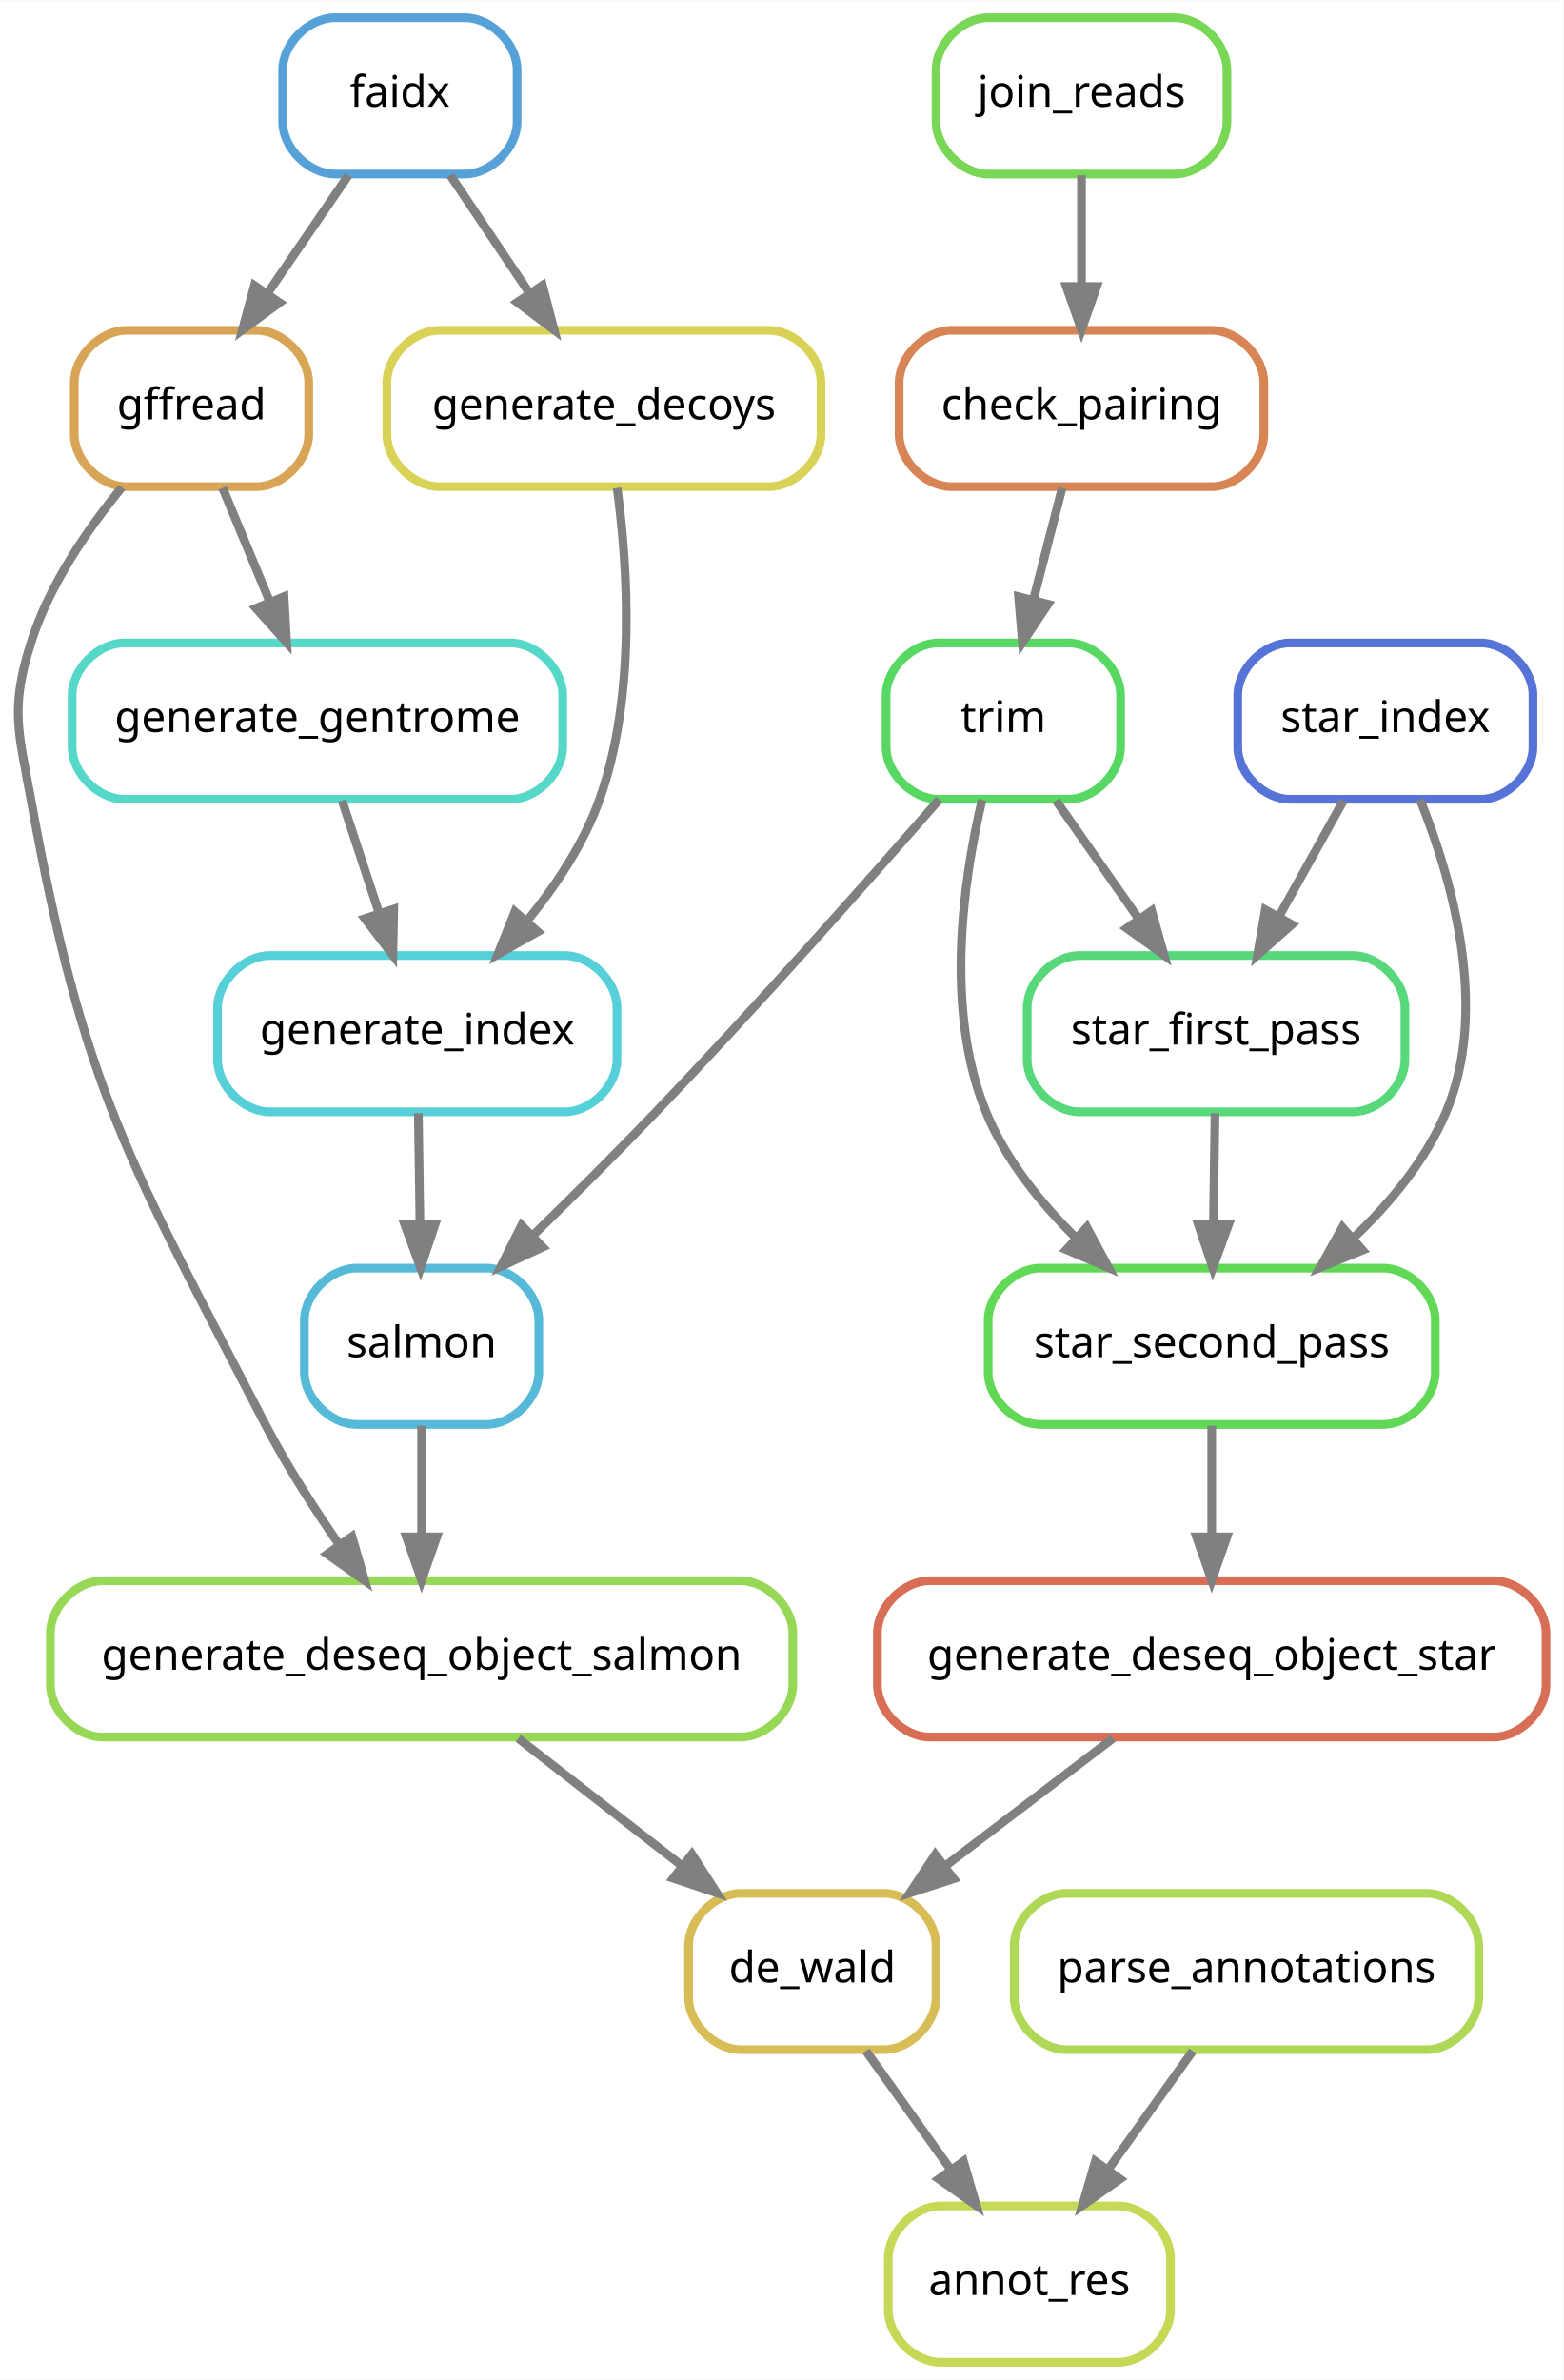
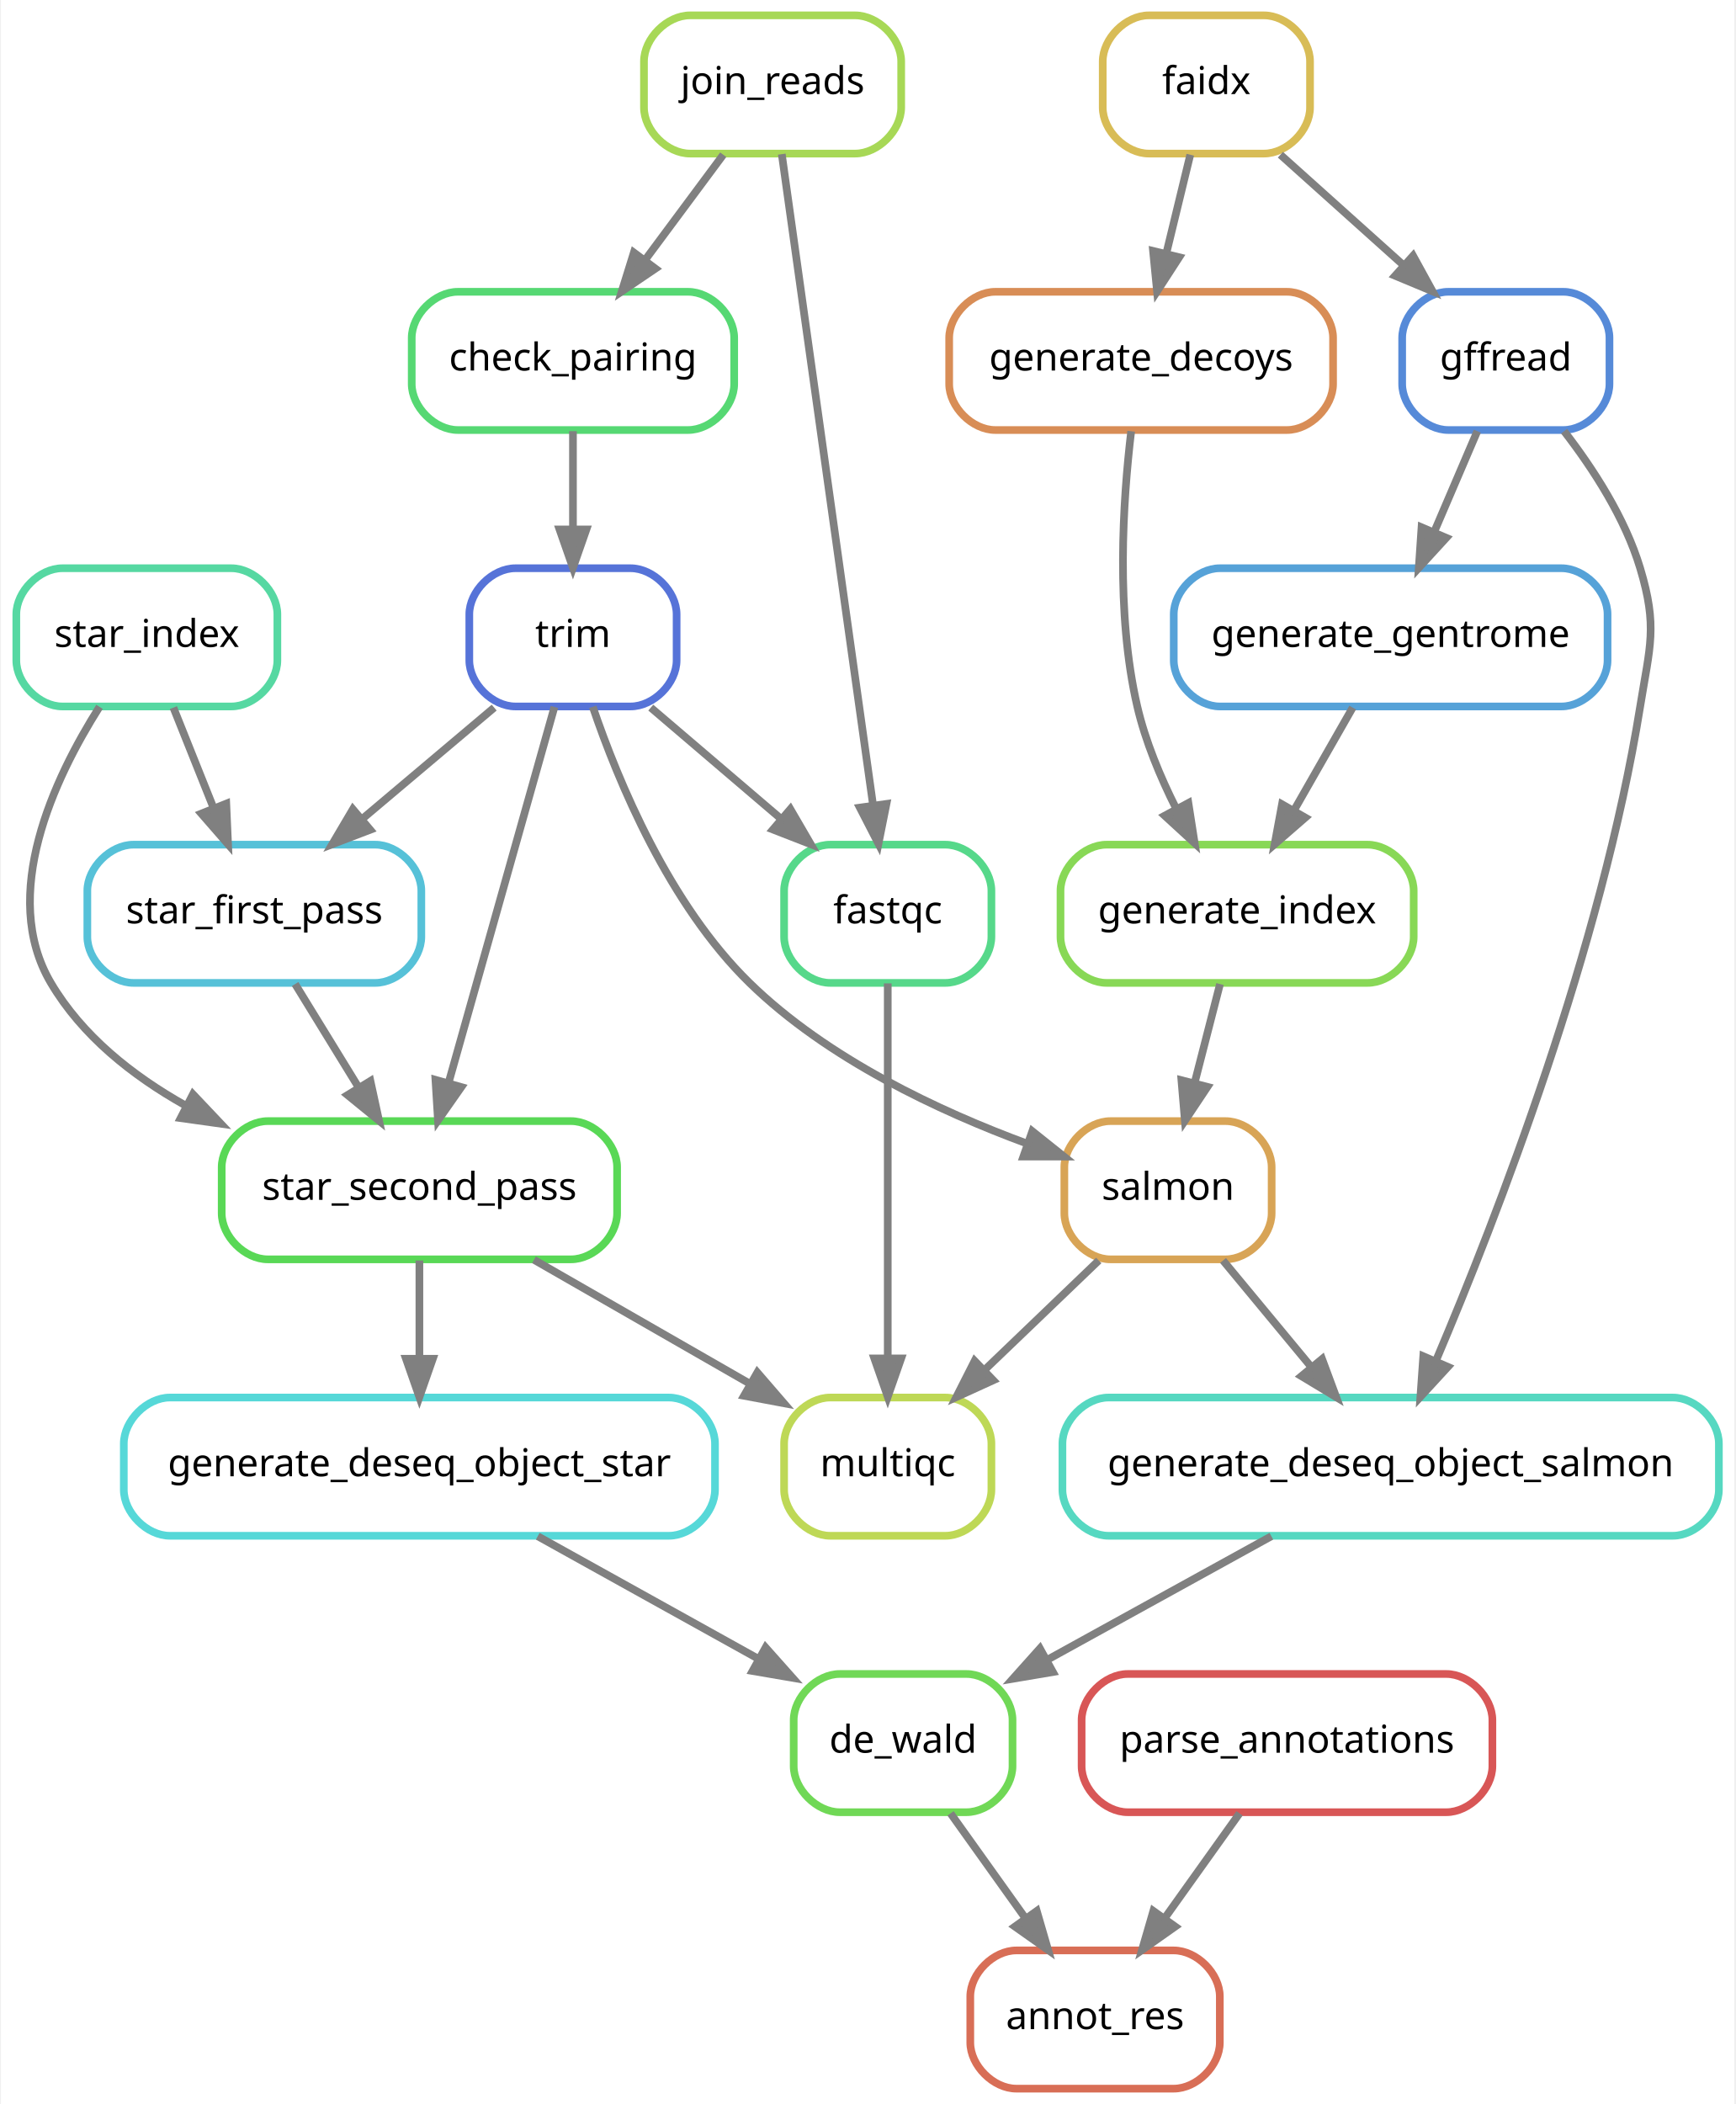
- <svg xmlns="http://www.w3.org/2000/svg" width="360pt" height="548pt" viewBox="0.00 0.00 360.11 548.00">
+ <svg xmlns="http://www.w3.org/2000/svg" width="452pt" height="548pt" viewBox="0.00 0.00 451.50 548.00">
  <g id="graph0" class="graph" transform="scale(1 1) rotate(0) translate(4 544)">
-     <polygon fill="white" stroke="transparent" points="-4,4 -4,-544 356.11,-544 356.11,4 -4,4" />
+     <polygon fill="white" stroke="transparent" points="-4,4 -4,-544 447.5,-544 447.5,4 -4,4" />
    <g id="node1" class="node">
-       <path fill="none" stroke="#c6d856" stroke-width="2" d="M253.61,-36C253.61,-36 212.61,-36 212.61,-36 206.61,-36 200.61,-30 200.61,-24 200.61,-24 200.61,-12 200.61,-12 200.61,-6 206.61,0 212.61,0 212.61,0 253.61,0 253.61,0 259.61,0 265.61,-6 265.61,-12 265.61,-12 265.61,-24 265.61,-24 265.61,-30 259.61,-36 253.61,-36" />
-       <text text-anchor="middle" x="233.11" y="-15.5" font-family="sans" font-size="10.00">annot_res</text>
+       <path fill="none" stroke="#d86e56" stroke-width="2" d="M301.5,-36C301.5,-36 260.5,-36 260.5,-36 254.5,-36 248.5,-30 248.5,-24 248.5,-24 248.5,-12 248.5,-12 248.5,-6 254.5,0 260.5,0 260.5,0 301.5,0 301.5,0 307.5,0 313.5,-6 313.5,-12 313.5,-12 313.5,-24 313.5,-24 313.5,-30 307.5,-36 301.5,-36" />
+       <text text-anchor="middle" x="281" y="-15.5" font-family="sans" font-size="10.00">annot_res</text>
    </g>
    <g id="node2" class="node">
-       <path fill="none" stroke="#d8bc56" stroke-width="2" d="M199.61,-108C199.61,-108 166.61,-108 166.61,-108 160.61,-108 154.61,-102 154.61,-96 154.61,-96 154.61,-84 154.61,-84 154.61,-78 160.61,-72 166.61,-72 166.61,-72 199.61,-72 199.61,-72 205.61,-72 211.61,-78 211.61,-84 211.61,-84 211.61,-96 211.61,-96 211.61,-102 205.61,-108 199.61,-108" />
-       <text text-anchor="middle" x="183.11" y="-87.5" font-family="sans" font-size="10.00">de_wald</text>
+       <path fill="none" stroke="#bed856" stroke-width="2" d="M242,-180C242,-180 212,-180 212,-180 206,-180 200,-174 200,-168 200,-168 200,-156 200,-156 200,-150 206,-144 212,-144 212,-144 242,-144 242,-144 248,-144 254,-150 254,-156 254,-156 254,-168 254,-168 254,-174 248,-180 242,-180" />
+       <text text-anchor="middle" x="227" y="-159.5" font-family="sans" font-size="10.00">multiqc</text>
+     </g>
+     <g id="node3" class="node">
+       <path fill="none" stroke="#70d856" stroke-width="2" d="M247.5,-108C247.5,-108 214.5,-108 214.5,-108 208.5,-108 202.5,-102 202.5,-96 202.5,-96 202.5,-84 202.5,-84 202.5,-78 208.5,-72 214.5,-72 214.5,-72 247.5,-72 247.5,-72 253.5,-72 259.5,-78 259.5,-84 259.5,-84 259.5,-96 259.5,-96 259.5,-102 253.5,-108 247.5,-108" />
+       <text text-anchor="middle" x="231" y="-87.5" font-family="sans" font-size="10.00">de_wald</text>
    </g>
    <g id="edge2" class="edge">
-       <path fill="none" stroke="grey" stroke-width="2" d="M195.47,-71.7C201.35,-63.47 208.48,-53.48 214.96,-44.42" />
-       <polygon fill="grey" stroke="grey" stroke-width="2" points="217.93,-46.28 220.9,-36.1 212.24,-42.21 217.93,-46.28" />
+       <path fill="none" stroke="grey" stroke-width="2" d="M243.36,-71.7C249.23,-63.47 256.37,-53.48 262.84,-44.42" />
+       <polygon fill="grey" stroke="grey" stroke-width="2" points="265.82,-46.28 268.78,-36.1 260.12,-42.21 265.82,-46.28" />
    </g>
-     <g id="node3" class="node">
-       <path fill="none" stroke="#afd856" stroke-width="2" d="M324.61,-108C324.61,-108 241.61,-108 241.61,-108 235.61,-108 229.61,-102 229.61,-96 229.61,-96 229.61,-84 229.61,-84 229.61,-78 235.61,-72 241.61,-72 241.61,-72 324.61,-72 324.61,-72 330.61,-72 336.61,-78 336.61,-84 336.61,-84 336.61,-96 336.61,-96 336.61,-102 330.61,-108 324.61,-108" />
-       <text text-anchor="middle" x="283.11" y="-87.5" font-family="sans" font-size="10.00">parse_annotations</text>
+     <g id="node4" class="node">
+       <path fill="none" stroke="#d85656" stroke-width="2" d="M372.5,-108C372.5,-108 289.5,-108 289.5,-108 283.5,-108 277.5,-102 277.5,-96 277.5,-96 277.5,-84 277.5,-84 277.5,-78 283.5,-72 289.5,-72 289.5,-72 372.5,-72 372.5,-72 378.5,-72 384.5,-78 384.5,-84 384.5,-84 384.5,-96 384.5,-96 384.5,-102 378.5,-108 372.5,-108" />
+       <text text-anchor="middle" x="331" y="-87.5" font-family="sans" font-size="10.00">parse_annotations</text>
    </g>
    <g id="edge1" class="edge">
-       <path fill="none" stroke="grey" stroke-width="2" d="M270.75,-71.7C264.88,-63.47 257.74,-53.48 251.27,-44.42" />
-       <polygon fill="grey" stroke="grey" stroke-width="2" points="253.99,-42.21 245.33,-36.1 248.3,-46.28 253.99,-42.21" />
+       <path fill="none" stroke="grey" stroke-width="2" d="M318.64,-71.7C312.77,-63.47 305.63,-53.48 299.16,-44.42" />
+       <polygon fill="grey" stroke="grey" stroke-width="2" points="301.88,-42.21 293.22,-36.1 296.18,-46.28 301.88,-42.21" />
    </g>
-     <g id="node4" class="node">
-       <path fill="none" stroke="#97d856" stroke-width="2" d="M166.61,-180C166.61,-180 19.61,-180 19.61,-180 13.61,-180 7.61,-174 7.61,-168 7.61,-168 7.61,-156 7.61,-156 7.61,-150 13.61,-144 19.61,-144 19.61,-144 166.61,-144 166.61,-144 172.61,-144 178.61,-150 178.61,-156 178.61,-156 178.61,-168 178.61,-168 178.61,-174 172.61,-180 166.61,-180" />
-       <text text-anchor="middle" x="93.11" y="-159.5" font-family="sans" font-size="10.00">generate_deseq_object_salmon</text>
+     <g id="node5" class="node">
+       <path fill="none" stroke="#56d88a" stroke-width="2" d="M242,-324C242,-324 212,-324 212,-324 206,-324 200,-318 200,-312 200,-312 200,-300 200,-300 200,-294 206,-288 212,-288 212,-288 242,-288 242,-288 248,-288 254,-294 254,-300 254,-300 254,-312 254,-312 254,-318 248,-324 242,-324" />
+       <text text-anchor="middle" x="227" y="-303.5" font-family="sans" font-size="10.00">fastqc</text>
+     </g>
+     <g id="edge4" class="edge">
+       <path fill="none" stroke="grey" stroke-width="2" d="M227,-287.87C227,-263.67 227,-219.21 227,-190.39" />
+       <polygon fill="grey" stroke="grey" stroke-width="2" points="230.5,-190.19 227,-180.19 223.5,-190.19 230.5,-190.19" />
+     </g>
+     <g id="node6" class="node">
+       <path fill="none" stroke="#d8a456" stroke-width="2" d="M315,-252C315,-252 285,-252 285,-252 279,-252 273,-246 273,-240 273,-240 273,-228 273,-228 273,-222 279,-216 285,-216 285,-216 315,-216 315,-216 321,-216 327,-222 327,-228 327,-228 327,-240 327,-240 327,-246 321,-252 315,-252" />
+       <text text-anchor="middle" x="300" y="-231.5" font-family="sans" font-size="10.00">salmon</text>
    </g>
    <g id="edge3" class="edge">
-       <path fill="none" stroke="grey" stroke-width="2" d="M115.36,-143.7C126.7,-134.88 140.64,-124.03 152.93,-114.47" />
-       <polygon fill="grey" stroke="grey" stroke-width="2" points="155.38,-117.01 161.12,-108.1 151.08,-111.48 155.38,-117.01" />
+       <path fill="none" stroke="grey" stroke-width="2" d="M281.96,-215.7C272.94,-207.05 261.88,-196.45 252.06,-187.03" />
+       <polygon fill="grey" stroke="grey" stroke-width="2" points="254.48,-184.5 244.84,-180.1 249.63,-189.55 254.48,-184.5" />
    </g>
-     <g id="node5" class="node">
-       <path fill="none" stroke="#d86e56" stroke-width="2" d="M340.11,-180C340.11,-180 210.11,-180 210.11,-180 204.11,-180 198.11,-174 198.11,-168 198.11,-168 198.11,-156 198.11,-156 198.11,-150 204.11,-144 210.11,-144 210.11,-144 340.11,-144 340.11,-144 346.11,-144 352.11,-150 352.11,-156 352.11,-156 352.11,-168 352.11,-168 352.11,-174 346.11,-180 340.11,-180" />
-       <text text-anchor="middle" x="275.11" y="-159.5" font-family="sans" font-size="10.00">generate_deseq_object_star</text>
+     <g id="node8" class="node">
+       <path fill="none" stroke="#56d8c1" stroke-width="2" d="M431.5,-180C431.5,-180 284.5,-180 284.5,-180 278.5,-180 272.5,-174 272.5,-168 272.5,-168 272.5,-156 272.5,-156 272.5,-150 278.5,-144 284.5,-144 284.5,-144 431.5,-144 431.5,-144 437.5,-144 443.5,-150 443.5,-156 443.5,-156 443.5,-168 443.5,-168 443.5,-174 437.5,-180 431.5,-180" />
+       <text text-anchor="middle" x="358" y="-159.5" font-family="sans" font-size="10.00">generate_deseq_object_salmon</text>
    </g>
-     <g id="edge4" class="edge">
-       <path fill="none" stroke="grey" stroke-width="2" d="M252.37,-143.7C240.67,-134.8 226.25,-123.82 213.6,-114.2" />
-       <polygon fill="grey" stroke="grey" stroke-width="2" points="215.67,-111.37 205.59,-108.1 211.43,-116.94 215.67,-111.37" />
+     <g id="edge15" class="edge">
+       <path fill="none" stroke="grey" stroke-width="2" d="M314.34,-215.7C321.29,-207.3 329.77,-197.07 337.4,-187.86" />
+       <polygon fill="grey" stroke="grey" stroke-width="2" points="340.14,-190.04 343.83,-180.1 334.75,-185.57 340.14,-190.04" />
    </g>
-     <g id="node6" class="node">
-       <path fill="none" stroke="#56b9d8" stroke-width="2" d="M108.11,-252C108.11,-252 78.11,-252 78.11,-252 72.11,-252 66.11,-246 66.11,-240 66.11,-240 66.11,-228 66.11,-228 66.11,-222 72.11,-216 78.11,-216 78.11,-216 108.11,-216 108.11,-216 114.11,-216 120.11,-222 120.11,-228 120.11,-228 120.11,-240 120.11,-240 120.11,-246 114.11,-252 108.11,-252" />
-       <text text-anchor="middle" x="93.11" y="-231.5" font-family="sans" font-size="10.00">salmon</text>
+     <g id="node7" class="node">
+       <path fill="none" stroke="#59d856" stroke-width="2" d="M144.5,-252C144.5,-252 65.5,-252 65.5,-252 59.5,-252 53.5,-246 53.5,-240 53.5,-240 53.5,-228 53.5,-228 53.5,-222 59.5,-216 65.5,-216 65.5,-216 144.5,-216 144.5,-216 150.5,-216 156.5,-222 156.5,-228 156.5,-228 156.5,-240 156.5,-240 156.5,-246 150.5,-252 144.5,-252" />
+       <text text-anchor="middle" x="105" y="-231.5" font-family="sans" font-size="10.00">star_second_pass</text>
+     </g>
+     <g id="edge5" class="edge">
+       <path fill="none" stroke="grey" stroke-width="2" d="M134.84,-215.88C151.78,-206.16 173.11,-193.92 190.97,-183.67" />
+       <polygon fill="grey" stroke="grey" stroke-width="2" points="193.03,-186.53 199.96,-178.51 189.55,-180.46 193.03,-186.53" />
+     </g>
+     <g id="node9" class="node">
+       <path fill="none" stroke="#56d8d8" stroke-width="2" d="M170,-180C170,-180 40,-180 40,-180 34,-180 28,-174 28,-168 28,-168 28,-156 28,-156 28,-150 34,-144 40,-144 40,-144 170,-144 170,-144 176,-144 182,-150 182,-156 182,-156 182,-168 182,-168 182,-174 176,-180 170,-180" />
+       <text text-anchor="middle" x="105" y="-159.5" font-family="sans" font-size="10.00">generate_deseq_object_star</text>
+     </g>
+     <g id="edge17" class="edge">
+       <path fill="none" stroke="grey" stroke-width="2" d="M105,-215.7C105,-207.98 105,-198.71 105,-190.11" />
+       <polygon fill="grey" stroke="grey" stroke-width="2" points="108.5,-190.1 105,-180.1 101.5,-190.1 108.5,-190.1" />
    </g>
    <g id="edge6" class="edge">
-       <path fill="none" stroke="grey" stroke-width="2" d="M93.11,-215.7C93.11,-207.98 93.11,-198.71 93.11,-190.11" />
-       <polygon fill="grey" stroke="grey" stroke-width="2" points="96.61,-190.1 93.11,-180.1 89.61,-190.1 96.61,-190.1" />
+       <path fill="none" stroke="grey" stroke-width="2" d="M326.93,-143.88C309.26,-134.14 287.01,-121.87 268.39,-111.61" />
+       <polygon fill="grey" stroke="grey" stroke-width="2" points="270.02,-108.51 259.58,-106.75 266.64,-114.64 270.02,-108.51" />
    </g>
-     <g id="node7" class="node">
-       <path fill="none" stroke="#d8a456" stroke-width="2" d="M55.11,-468C55.11,-468 25.11,-468 25.11,-468 19.11,-468 13.11,-462 13.11,-456 13.11,-456 13.11,-444 13.11,-444 13.11,-438 19.11,-432 25.11,-432 25.11,-432 55.11,-432 55.11,-432 61.11,-432 67.11,-438 67.11,-444 67.11,-444 67.11,-456 67.11,-456 67.11,-462 61.11,-468 55.11,-468" />
-       <text text-anchor="middle" x="40.11" y="-447.5" font-family="sans" font-size="10.00">gffread</text>
+     <g id="edge7" class="edge">
+       <path fill="none" stroke="grey" stroke-width="2" d="M135.82,-143.88C153.15,-134.25 174.91,-122.16 193.26,-111.97" />
+       <polygon fill="grey" stroke="grey" stroke-width="2" points="195.18,-114.9 202.22,-106.99 191.78,-108.78 195.18,-114.9" />
    </g>
-     <g id="edge5" class="edge">
-       <path fill="none" stroke="grey" stroke-width="2" d="M24.08,-431.85C16.1,-422.12 7.29,-409.27 3.11,-396 -1.69,-380.74 0.26,-375.74 3.11,-360 15.31,-292.74 25.69,-276.7 57.11,-216 61.97,-206.62 68.18,-196.9 74.07,-188.39" />
-       <polygon fill="grey" stroke="grey" stroke-width="2" points="77.08,-190.19 80.02,-180.02 71.38,-186.14 77.08,-190.19" />
+     <g id="node10" class="node">
+       <path fill="none" stroke="#a7d856" stroke-width="2" d="M218.5,-540C218.5,-540 175.5,-540 175.5,-540 169.5,-540 163.5,-534 163.5,-528 163.5,-528 163.5,-516 163.5,-516 163.5,-510 169.5,-504 175.5,-504 175.5,-504 218.5,-504 218.5,-504 224.5,-504 230.5,-510 230.5,-516 230.5,-516 230.5,-528 230.5,-528 230.5,-534 224.5,-540 218.5,-540" />
+       <text text-anchor="middle" x="197" y="-519.5" font-family="sans" font-size="10.00">join_reads</text>
+     </g>
+     <g id="edge8" class="edge">
+       <path fill="none" stroke="grey" stroke-width="2" d="M199.4,-503.85C204.59,-466.83 216.88,-379.18 223.16,-334.39" />
+       <polygon fill="grey" stroke="grey" stroke-width="2" points="226.66,-334.62 224.58,-324.23 219.73,-333.65 226.66,-334.62" />
+     </g>
+     <g id="node16" class="node">
+       <path fill="none" stroke="#56d873" stroke-width="2" d="M175,-468C175,-468 115,-468 115,-468 109,-468 103,-462 103,-456 103,-456 103,-444 103,-444 103,-438 109,-432 115,-432 115,-432 175,-432 175,-432 181,-432 187,-438 187,-444 187,-444 187,-456 187,-456 187,-462 181,-468 175,-468" />
+       <text text-anchor="middle" x="145" y="-447.5" font-family="sans" font-size="10.00">check_pairing</text>
+     </g>
+     <g id="edge24" class="edge">
+       <path fill="none" stroke="grey" stroke-width="2" d="M184.15,-503.7C177.97,-495.39 170.46,-485.28 163.68,-476.14" />
+       <polygon fill="grey" stroke="grey" stroke-width="2" points="166.48,-474.04 157.71,-468.1 160.86,-478.22 166.48,-474.04" />
+     </g>
+     <g id="node11" class="node">
+       <path fill="none" stroke="#5673d8" stroke-width="2" d="M160,-396C160,-396 130,-396 130,-396 124,-396 118,-390 118,-384 118,-384 118,-372 118,-372 118,-366 124,-360 130,-360 130,-360 160,-360 160,-360 166,-360 172,-366 172,-372 172,-372 172,-384 172,-384 172,-390 166,-396 160,-396" />
+       <text text-anchor="middle" x="145" y="-375.5" font-family="sans" font-size="10.00">trim</text>
+     </g>
+     <g id="edge9" class="edge">
+       <path fill="none" stroke="grey" stroke-width="2" d="M165.27,-359.7C175.5,-350.97 188.06,-340.24 199.18,-330.75" />
+       <polygon fill="grey" stroke="grey" stroke-width="2" points="201.63,-333.26 206.96,-324.1 197.09,-327.94 201.63,-333.26" />
+     </g>
+     <g id="edge10" class="edge">
+       <path fill="none" stroke="grey" stroke-width="2" d="M150.16,-359.91C156.81,-340.36 170.09,-308.41 191,-288 211.29,-268.2 240.42,-254.56 263.46,-246.08" />
+       <polygon fill="grey" stroke="grey" stroke-width="2" points="264.65,-249.37 272.92,-242.76 262.33,-242.77 264.65,-249.37" />
+     </g>
+     <g id="edge14" class="edge">
+       <path fill="none" stroke="grey" stroke-width="2" d="M140.18,-359.87C133.33,-335.56 120.72,-290.82 112.61,-262.01" />
+       <polygon fill="grey" stroke="grey" stroke-width="2" points="115.92,-260.87 109.84,-252.19 109.18,-262.76 115.92,-260.87" />
    </g>
    <g id="node14" class="node">
-       <path fill="none" stroke="#56d8c9" stroke-width="2" d="M113.61,-396C113.61,-396 24.61,-396 24.61,-396 18.61,-396 12.61,-390 12.61,-384 12.61,-384 12.61,-372 12.61,-372 12.61,-366 18.61,-360 24.61,-360 24.61,-360 113.61,-360 113.61,-360 119.61,-360 125.61,-366 125.61,-372 125.61,-372 125.61,-384 125.61,-384 125.61,-390 119.61,-396 113.61,-396" />
-       <text text-anchor="middle" x="69.11" y="-375.5" font-family="sans" font-size="10.00">generate_gentrome</text>
+       <path fill="none" stroke="#56c1d8" stroke-width="2" d="M93.5,-324C93.5,-324 30.5,-324 30.5,-324 24.5,-324 18.5,-318 18.5,-312 18.5,-312 18.5,-300 18.5,-300 18.5,-294 24.5,-288 30.5,-288 30.5,-288 93.5,-288 93.5,-288 99.5,-288 105.5,-294 105.5,-300 105.5,-300 105.5,-312 105.5,-312 105.5,-318 99.5,-324 93.5,-324" />
+       <text text-anchor="middle" x="62" y="-303.5" font-family="sans" font-size="10.00">star_first_pass</text>
+     </g>
+     <g id="edge22" class="edge">
+       <path fill="none" stroke="grey" stroke-width="2" d="M124.48,-359.7C114.13,-350.97 101.41,-340.24 90.16,-330.75" />
+       <polygon fill="grey" stroke="grey" stroke-width="2" points="92.18,-327.88 82.28,-324.1 87.67,-333.23 92.18,-327.88" />
+     </g>
+     <g id="node12" class="node">
+       <path fill="none" stroke="#88d856" stroke-width="2" d="M352,-324C352,-324 284,-324 284,-324 278,-324 272,-318 272,-312 272,-312 272,-300 272,-300 272,-294 278,-288 284,-288 284,-288 352,-288 352,-288 358,-288 364,-294 364,-300 364,-300 364,-312 364,-312 364,-318 358,-324 352,-324" />
+       <text text-anchor="middle" x="318" y="-303.5" font-family="sans" font-size="10.00">generate_index</text>
+     </g>
+     <g id="edge11" class="edge">
+       <path fill="none" stroke="grey" stroke-width="2" d="M313.55,-287.7C311.55,-279.9 309.13,-270.51 306.9,-261.83" />
+       <polygon fill="grey" stroke="grey" stroke-width="2" points="310.28,-260.92 304.4,-252.1 303.5,-262.66 310.28,-260.92" />
+     </g>
+     <g id="node13" class="node">
+       <path fill="none" stroke="#56d8a2" stroke-width="2" d="M56,-396C56,-396 12,-396 12,-396 6,-396 0,-390 0,-384 0,-384 0,-372 0,-372 0,-366 6,-360 12,-360 12,-360 56,-360 56,-360 62,-360 68,-366 68,-372 68,-372 68,-384 68,-384 68,-390 62,-396 56,-396" />
+       <text text-anchor="middle" x="34" y="-375.5" font-family="sans" font-size="10.00">star_index</text>
+     </g>
+     <g id="edge12" class="edge">
+       <path fill="none" stroke="grey" stroke-width="2" d="M21.67,-359.9C9.82,-341.19 -4.46,-310.81 9,-288 17.1,-274.28 30.16,-263.87 44.07,-256.07" />
+       <polygon fill="grey" stroke="grey" stroke-width="2" points="46.01,-259 53.29,-251.31 42.8,-252.78 46.01,-259" />
+     </g>
+     <g id="edge21" class="edge">
+       <path fill="none" stroke="grey" stroke-width="2" d="M40.92,-359.7C44.07,-351.81 47.88,-342.3 51.38,-333.55" />
+       <polygon fill="grey" stroke="grey" stroke-width="2" points="54.69,-334.69 55.16,-324.1 48.19,-332.09 54.69,-334.69" />
+     </g>
+     <g id="edge13" class="edge">
+       <path fill="none" stroke="grey" stroke-width="2" d="M72.63,-287.7C77.63,-279.56 83.69,-269.69 89.21,-260.7" />
+       <polygon fill="grey" stroke="grey" stroke-width="2" points="92.24,-262.46 94.49,-252.1 86.28,-258.79 92.24,-262.46" />
+     </g>
+     <g id="node15" class="node">
+       <path fill="none" stroke="#568ad8" stroke-width="2" d="M403,-468C403,-468 373,-468 373,-468 367,-468 361,-462 361,-456 361,-456 361,-444 361,-444 361,-438 367,-432 373,-432 373,-432 403,-432 403,-432 409,-432 415,-438 415,-444 415,-444 415,-456 415,-456 415,-462 409,-468 403,-468" />
+       <text text-anchor="middle" x="388" y="-447.5" font-family="sans" font-size="10.00">gffread</text>
+     </g>
+     <g id="edge16" class="edge">
+       <path fill="none" stroke="grey" stroke-width="2" d="M403.18,-431.7C410.73,-421.94 419.07,-409.1 423,-396 427.6,-380.68 425.54,-375.8 423,-360 412.89,-297.11 385.72,-227.08 369.89,-189.8" />
+       <polygon fill="grey" stroke="grey" stroke-width="2" points="372.92,-187.99 365.75,-180.19 366.5,-190.76 372.92,-187.99" />
+     </g>
+     <g id="node17" class="node">
+       <path fill="none" stroke="#56a2d8" stroke-width="2" d="M402.5,-396C402.5,-396 313.5,-396 313.5,-396 307.5,-396 301.5,-390 301.5,-384 301.5,-384 301.5,-372 301.5,-372 301.5,-366 307.5,-360 313.5,-360 313.5,-360 402.5,-360 402.5,-360 408.5,-360 414.5,-366 414.5,-372 414.5,-372 414.5,-384 414.5,-384 414.5,-390 408.5,-396 402.5,-396" />
+       <text text-anchor="middle" x="358" y="-375.5" font-family="sans" font-size="10.00">generate_gentrome</text>
+     </g>
+     <g id="edge25" class="edge">
+       <path fill="none" stroke="grey" stroke-width="2" d="M380.58,-431.7C377.21,-423.81 373.13,-414.3 369.38,-405.55" />
+       <polygon fill="grey" stroke="grey" stroke-width="2" points="372.49,-403.92 365.33,-396.1 366.05,-406.67 372.49,-403.92" />
+     </g>
+     <g id="edge18" class="edge">
+       <path fill="none" stroke="grey" stroke-width="2" d="M145,-431.7C145,-423.98 145,-414.71 145,-406.11" />
+       <polygon fill="grey" stroke="grey" stroke-width="2" points="148.5,-406.1 145,-396.1 141.5,-406.1 148.5,-406.1" />
    </g>
    <g id="edge19" class="edge">
-       <path fill="none" stroke="grey" stroke-width="2" d="M47.28,-431.7C50.55,-423.81 54.49,-414.3 58.12,-405.55" />
-       <polygon fill="grey" stroke="grey" stroke-width="2" points="61.43,-406.68 62.03,-396.1 54.97,-404 61.43,-406.68" />
+       <path fill="none" stroke="grey" stroke-width="2" d="M348.11,-359.7C343.51,-351.64 337.94,-341.89 332.85,-332.98" />
+       <polygon fill="grey" stroke="grey" stroke-width="2" points="335.77,-331.05 327.77,-324.1 329.7,-334.52 335.77,-331.05" />
    </g>
-     <g id="node8" class="node">
-       <path fill="none" stroke="#61d856" stroke-width="2" d="M314.61,-252C314.61,-252 235.61,-252 235.61,-252 229.61,-252 223.61,-246 223.61,-240 223.61,-240 223.61,-228 223.61,-228 223.61,-222 229.61,-216 235.61,-216 235.61,-216 314.61,-216 314.61,-216 320.61,-216 326.61,-222 326.61,-228 326.61,-228 326.61,-240 326.61,-240 326.61,-246 320.61,-252 314.61,-252" />
-       <text text-anchor="middle" x="275.11" y="-231.5" font-family="sans" font-size="10.00">star_second_pass</text>
-     </g>
-     <g id="edge7" class="edge">
-       <path fill="none" stroke="grey" stroke-width="2" d="M275.11,-215.7C275.11,-207.98 275.11,-198.71 275.11,-190.11" />
-       <polygon fill="grey" stroke="grey" stroke-width="2" points="278.61,-190.1 275.11,-180.1 271.61,-190.1 278.61,-190.1" />
-     </g>
-     <g id="node9" class="node">
-       <path fill="none" stroke="#56d0d8" stroke-width="2" d="M126.11,-324C126.11,-324 58.11,-324 58.11,-324 52.11,-324 46.11,-318 46.11,-312 46.11,-312 46.11,-300 46.11,-300 46.11,-294 52.11,-288 58.11,-288 58.11,-288 126.11,-288 126.11,-288 132.11,-288 138.11,-294 138.11,-300 138.11,-300 138.11,-312 138.11,-312 138.11,-318 132.11,-324 126.11,-324" />
-       <text text-anchor="middle" x="92.11" y="-303.5" font-family="sans" font-size="10.00">generate_index</text>
-     </g>
-     <g id="edge8" class="edge">
-       <path fill="none" stroke="grey" stroke-width="2" d="M92.36,-287.7C92.47,-279.98 92.6,-270.71 92.73,-262.11" />
-       <polygon fill="grey" stroke="grey" stroke-width="2" points="96.23,-262.15 92.87,-252.1 89.23,-262.05 96.23,-262.15" />
-     </g>
-     <g id="node10" class="node">
-       <path fill="none" stroke="#56d863" stroke-width="2" d="M242.11,-396C242.11,-396 212.11,-396 212.11,-396 206.11,-396 200.11,-390 200.11,-384 200.11,-384 200.11,-372 200.11,-372 200.11,-366 206.11,-360 212.11,-360 212.11,-360 242.11,-360 242.11,-360 248.11,-360 254.11,-366 254.11,-372 254.11,-372 254.11,-384 254.11,-384 254.11,-390 248.11,-396 242.11,-396" />
-       <text text-anchor="middle" x="227.11" y="-375.5" font-family="sans" font-size="10.00">trim</text>
-     </g>
-     <g id="edge9" class="edge">
-       <path fill="none" stroke="grey" stroke-width="2" d="M212.38,-359.98C196.56,-341.86 170.53,-312.47 147.11,-288 138.03,-278.51 127.8,-268.35 118.71,-259.48" />
-       <polygon fill="grey" stroke="grey" stroke-width="2" points="121.01,-256.84 111.39,-252.39 116.14,-261.86 121.01,-256.84" />
-     </g>
-     <g id="edge13" class="edge">
-       <path fill="none" stroke="grey" stroke-width="2" d="M222.22,-359.88C217.86,-341.4 213.52,-311.48 223.11,-288 227.6,-277.02 235.58,-267.08 243.97,-258.86" />
-       <polygon fill="grey" stroke="grey" stroke-width="2" points="246.35,-261.42 251.36,-252.09 241.62,-256.26 246.35,-261.42" />
-     </g>
-     <g id="node13" class="node">
-       <path fill="none" stroke="#56d87b" stroke-width="2" d="M307.61,-324C307.61,-324 244.61,-324 244.61,-324 238.61,-324 232.61,-318 232.61,-312 232.61,-312 232.61,-300 232.61,-300 232.61,-294 238.61,-288 244.61,-288 244.61,-288 307.61,-288 307.61,-288 313.61,-288 319.61,-294 319.61,-300 319.61,-300 319.61,-312 319.61,-312 319.61,-318 313.61,-324 307.61,-324" />
-       <text text-anchor="middle" x="276.11" y="-303.5" font-family="sans" font-size="10.00">star_first_pass</text>
-     </g>
-     <g id="edge18" class="edge">
-       <path fill="none" stroke="grey" stroke-width="2" d="M239.23,-359.7C244.98,-351.47 251.98,-341.48 258.32,-332.42" />
-       <polygon fill="grey" stroke="grey" stroke-width="2" points="261.27,-334.3 264.14,-324.1 255.54,-330.29 261.27,-334.3" />
-     </g>
-     <g id="node11" class="node">
-       <path fill="none" stroke="#56a2d8" stroke-width="2" d="M103.11,-540C103.11,-540 73.11,-540 73.11,-540 67.11,-540 61.11,-534 61.11,-528 61.11,-528 61.11,-516 61.11,-516 61.11,-510 67.11,-504 73.11,-504 73.11,-504 103.11,-504 103.11,-504 109.11,-504 115.11,-510 115.11,-516 115.11,-516 115.11,-528 115.11,-528 115.11,-534 109.11,-540 103.11,-540" />
-       <text text-anchor="middle" x="88.11" y="-519.5" font-family="sans" font-size="10.00">faidx</text>
-     </g>
-     <g id="edge10" class="edge">
-       <path fill="none" stroke="grey" stroke-width="2" d="M76.25,-503.7C70.61,-495.47 63.76,-485.48 57.55,-476.42" />
-       <polygon fill="grey" stroke="grey" stroke-width="2" points="60.38,-474.37 51.84,-468.1 54.61,-478.33 60.38,-474.37" />
-     </g>
-     <g id="node15" class="node">
-       <path fill="none" stroke="#d8d356" stroke-width="2" d="M173.11,-468C173.11,-468 97.11,-468 97.11,-468 91.11,-468 85.11,-462 85.11,-456 85.11,-456 85.11,-444 85.11,-444 85.11,-438 91.11,-432 97.11,-432 97.11,-432 173.11,-432 173.11,-432 179.11,-432 185.11,-438 185.11,-444 185.11,-444 185.11,-456 185.11,-456 185.11,-462 179.11,-468 173.11,-468" />
-       <text text-anchor="middle" x="135.11" y="-447.5" font-family="sans" font-size="10.00">generate_decoys</text>
+     <g id="node18" class="node">
+       <path fill="none" stroke="#d88d56" stroke-width="2" d="M331,-468C331,-468 255,-468 255,-468 249,-468 243,-462 243,-456 243,-456 243,-444 243,-444 243,-438 249,-432 255,-432 255,-432 331,-432 331,-432 337,-432 343,-438 343,-444 343,-444 343,-456 343,-456 343,-462 337,-468 331,-468" />
+       <text text-anchor="middle" x="293" y="-447.5" font-family="sans" font-size="10.00">generate_decoys</text>
    </g>
    <g id="edge20" class="edge">
-       <path fill="none" stroke="grey" stroke-width="2" d="M99.73,-503.7C105.25,-495.47 111.96,-485.48 118.05,-476.42" />
-       <polygon fill="grey" stroke="grey" stroke-width="2" points="120.96,-478.36 123.63,-468.1 115.15,-474.46 120.96,-478.36" />
+       <path fill="none" stroke="grey" stroke-width="2" d="M290.41,-431.68C288.24,-413.55 286.34,-384.38 292,-360 294.1,-350.96 297.97,-341.68 302.09,-333.47" />
+       <polygon fill="grey" stroke="grey" stroke-width="2" points="305.31,-334.86 306.95,-324.39 299.14,-331.55 305.31,-334.86" />
    </g>
-     <g id="node12" class="node">
-       <path fill="none" stroke="#5673d8" stroke-width="2" d="M337.11,-396C337.11,-396 293.11,-396 293.11,-396 287.11,-396 281.11,-390 281.11,-384 281.11,-384 281.11,-372 281.11,-372 281.11,-366 287.11,-360 293.11,-360 293.11,-360 337.11,-360 337.11,-360 343.11,-360 349.11,-366 349.11,-372 349.11,-372 349.11,-384 349.11,-384 349.11,-390 343.11,-396 337.11,-396" />
-       <text text-anchor="middle" x="315.11" y="-375.5" font-family="sans" font-size="10.00">star_index</text>
+     <g id="node19" class="node">
+       <path fill="none" stroke="#d8bc56" stroke-width="2" d="M325,-540C325,-540 295,-540 295,-540 289,-540 283,-534 283,-528 283,-528 283,-516 283,-516 283,-510 289,-504 295,-504 295,-504 325,-504 325,-504 331,-504 337,-510 337,-516 337,-516 337,-528 337,-528 337,-534 331,-540 325,-540" />
+       <text text-anchor="middle" x="310" y="-519.5" font-family="sans" font-size="10.00">faidx</text>
    </g>
-     <g id="edge12" class="edge">
-       <path fill="none" stroke="grey" stroke-width="2" d="M323.09,-359.94C330.5,-341.53 339.04,-311.65 329.11,-288 324.47,-276.95 316.28,-267.04 307.65,-258.86" />
-       <polygon fill="grey" stroke="grey" stroke-width="2" points="309.85,-256.14 300.04,-252.14 305.22,-261.38 309.85,-256.14" />
+     <g id="edge23" class="edge">
+       <path fill="none" stroke="grey" stroke-width="2" d="M329.28,-503.7C338.92,-495.05 350.73,-484.45 361.23,-475.03" />
+       <polygon fill="grey" stroke="grey" stroke-width="2" points="363.84,-477.39 368.94,-468.1 359.16,-472.18 363.84,-477.39" />
    </g>
-     <g id="edge17" class="edge">
-       <path fill="none" stroke="grey" stroke-width="2" d="M305.47,-359.7C300.99,-351.64 295.56,-341.89 290.59,-332.98" />
-       <polygon fill="grey" stroke="grey" stroke-width="2" points="293.57,-331.14 285.64,-324.1 287.45,-334.54 293.57,-331.14" />
-     </g>
-     <g id="edge11" class="edge">
-       <path fill="none" stroke="grey" stroke-width="2" d="M275.87,-287.7C275.76,-279.98 275.62,-270.71 275.5,-262.11" />
-       <polygon fill="grey" stroke="grey" stroke-width="2" points="279,-262.05 275.36,-252.1 272,-262.15 279,-262.05" />
-     </g>
-     <g id="edge14" class="edge">
-       <path fill="none" stroke="grey" stroke-width="2" d="M74.8,-359.7C77.36,-351.9 80.45,-342.51 83.3,-333.83" />
-       <polygon fill="grey" stroke="grey" stroke-width="2" points="86.7,-334.7 86.49,-324.1 80.05,-332.51 86.7,-334.7" />
-     </g>
-     <g id="edge15" class="edge">
-       <path fill="none" stroke="grey" stroke-width="2" d="M138.15,-431.7C140.63,-413.33 142.53,-383.74 134.11,-360 130.52,-349.88 124.14,-340.22 117.41,-331.99" />
-       <polygon fill="grey" stroke="grey" stroke-width="2" points="119.87,-329.49 110.66,-324.27 114.6,-334.1 119.87,-329.49" />
-     </g>
-     <g id="node16" class="node">
-       <path fill="none" stroke="#d88556" stroke-width="2" d="M275.11,-468C275.11,-468 215.11,-468 215.11,-468 209.11,-468 203.11,-462 203.11,-456 203.11,-456 203.11,-444 203.11,-444 203.11,-438 209.11,-432 215.11,-432 215.11,-432 275.11,-432 275.11,-432 281.11,-432 287.11,-438 287.11,-444 287.11,-444 287.11,-456 287.11,-456 287.11,-462 281.11,-468 275.11,-468" />
-       <text text-anchor="middle" x="245.11" y="-447.5" font-family="sans" font-size="10.00">check_pairing</text>
-     </g>
-     <g id="edge16" class="edge">
-       <path fill="none" stroke="grey" stroke-width="2" d="M240.66,-431.7C238.66,-423.9 236.24,-414.51 234.01,-405.83" />
-       <polygon fill="grey" stroke="grey" stroke-width="2" points="237.39,-404.92 231.51,-396.1 230.61,-406.66 237.39,-404.92" />
-     </g>
-     <g id="node17" class="node">
-       <path fill="none" stroke="#78d856" stroke-width="2" d="M266.61,-540C266.61,-540 223.61,-540 223.61,-540 217.61,-540 211.61,-534 211.61,-528 211.61,-528 211.61,-516 211.61,-516 211.61,-510 217.61,-504 223.61,-504 223.61,-504 266.61,-504 266.61,-504 272.61,-504 278.61,-510 278.61,-516 278.61,-516 278.61,-528 278.61,-528 278.61,-534 272.61,-540 266.61,-540" />
-       <text text-anchor="middle" x="245.11" y="-519.5" font-family="sans" font-size="10.00">join_reads</text>
-     </g>
-     <g id="edge21" class="edge">
-       <path fill="none" stroke="grey" stroke-width="2" d="M245.11,-503.7C245.11,-495.98 245.11,-486.71 245.11,-478.11" />
-       <polygon fill="grey" stroke="grey" stroke-width="2" points="248.61,-478.1 245.11,-468.1 241.61,-478.1 248.61,-478.1" />
+     <g id="edge26" class="edge">
+       <path fill="none" stroke="grey" stroke-width="2" d="M305.8,-503.7C303.9,-495.9 301.62,-486.51 299.52,-477.83" />
+       <polygon fill="grey" stroke="grey" stroke-width="2" points="302.92,-477 297.15,-468.1 296.11,-478.65 302.92,-477" />
    </g>
  </g>
</svg>
